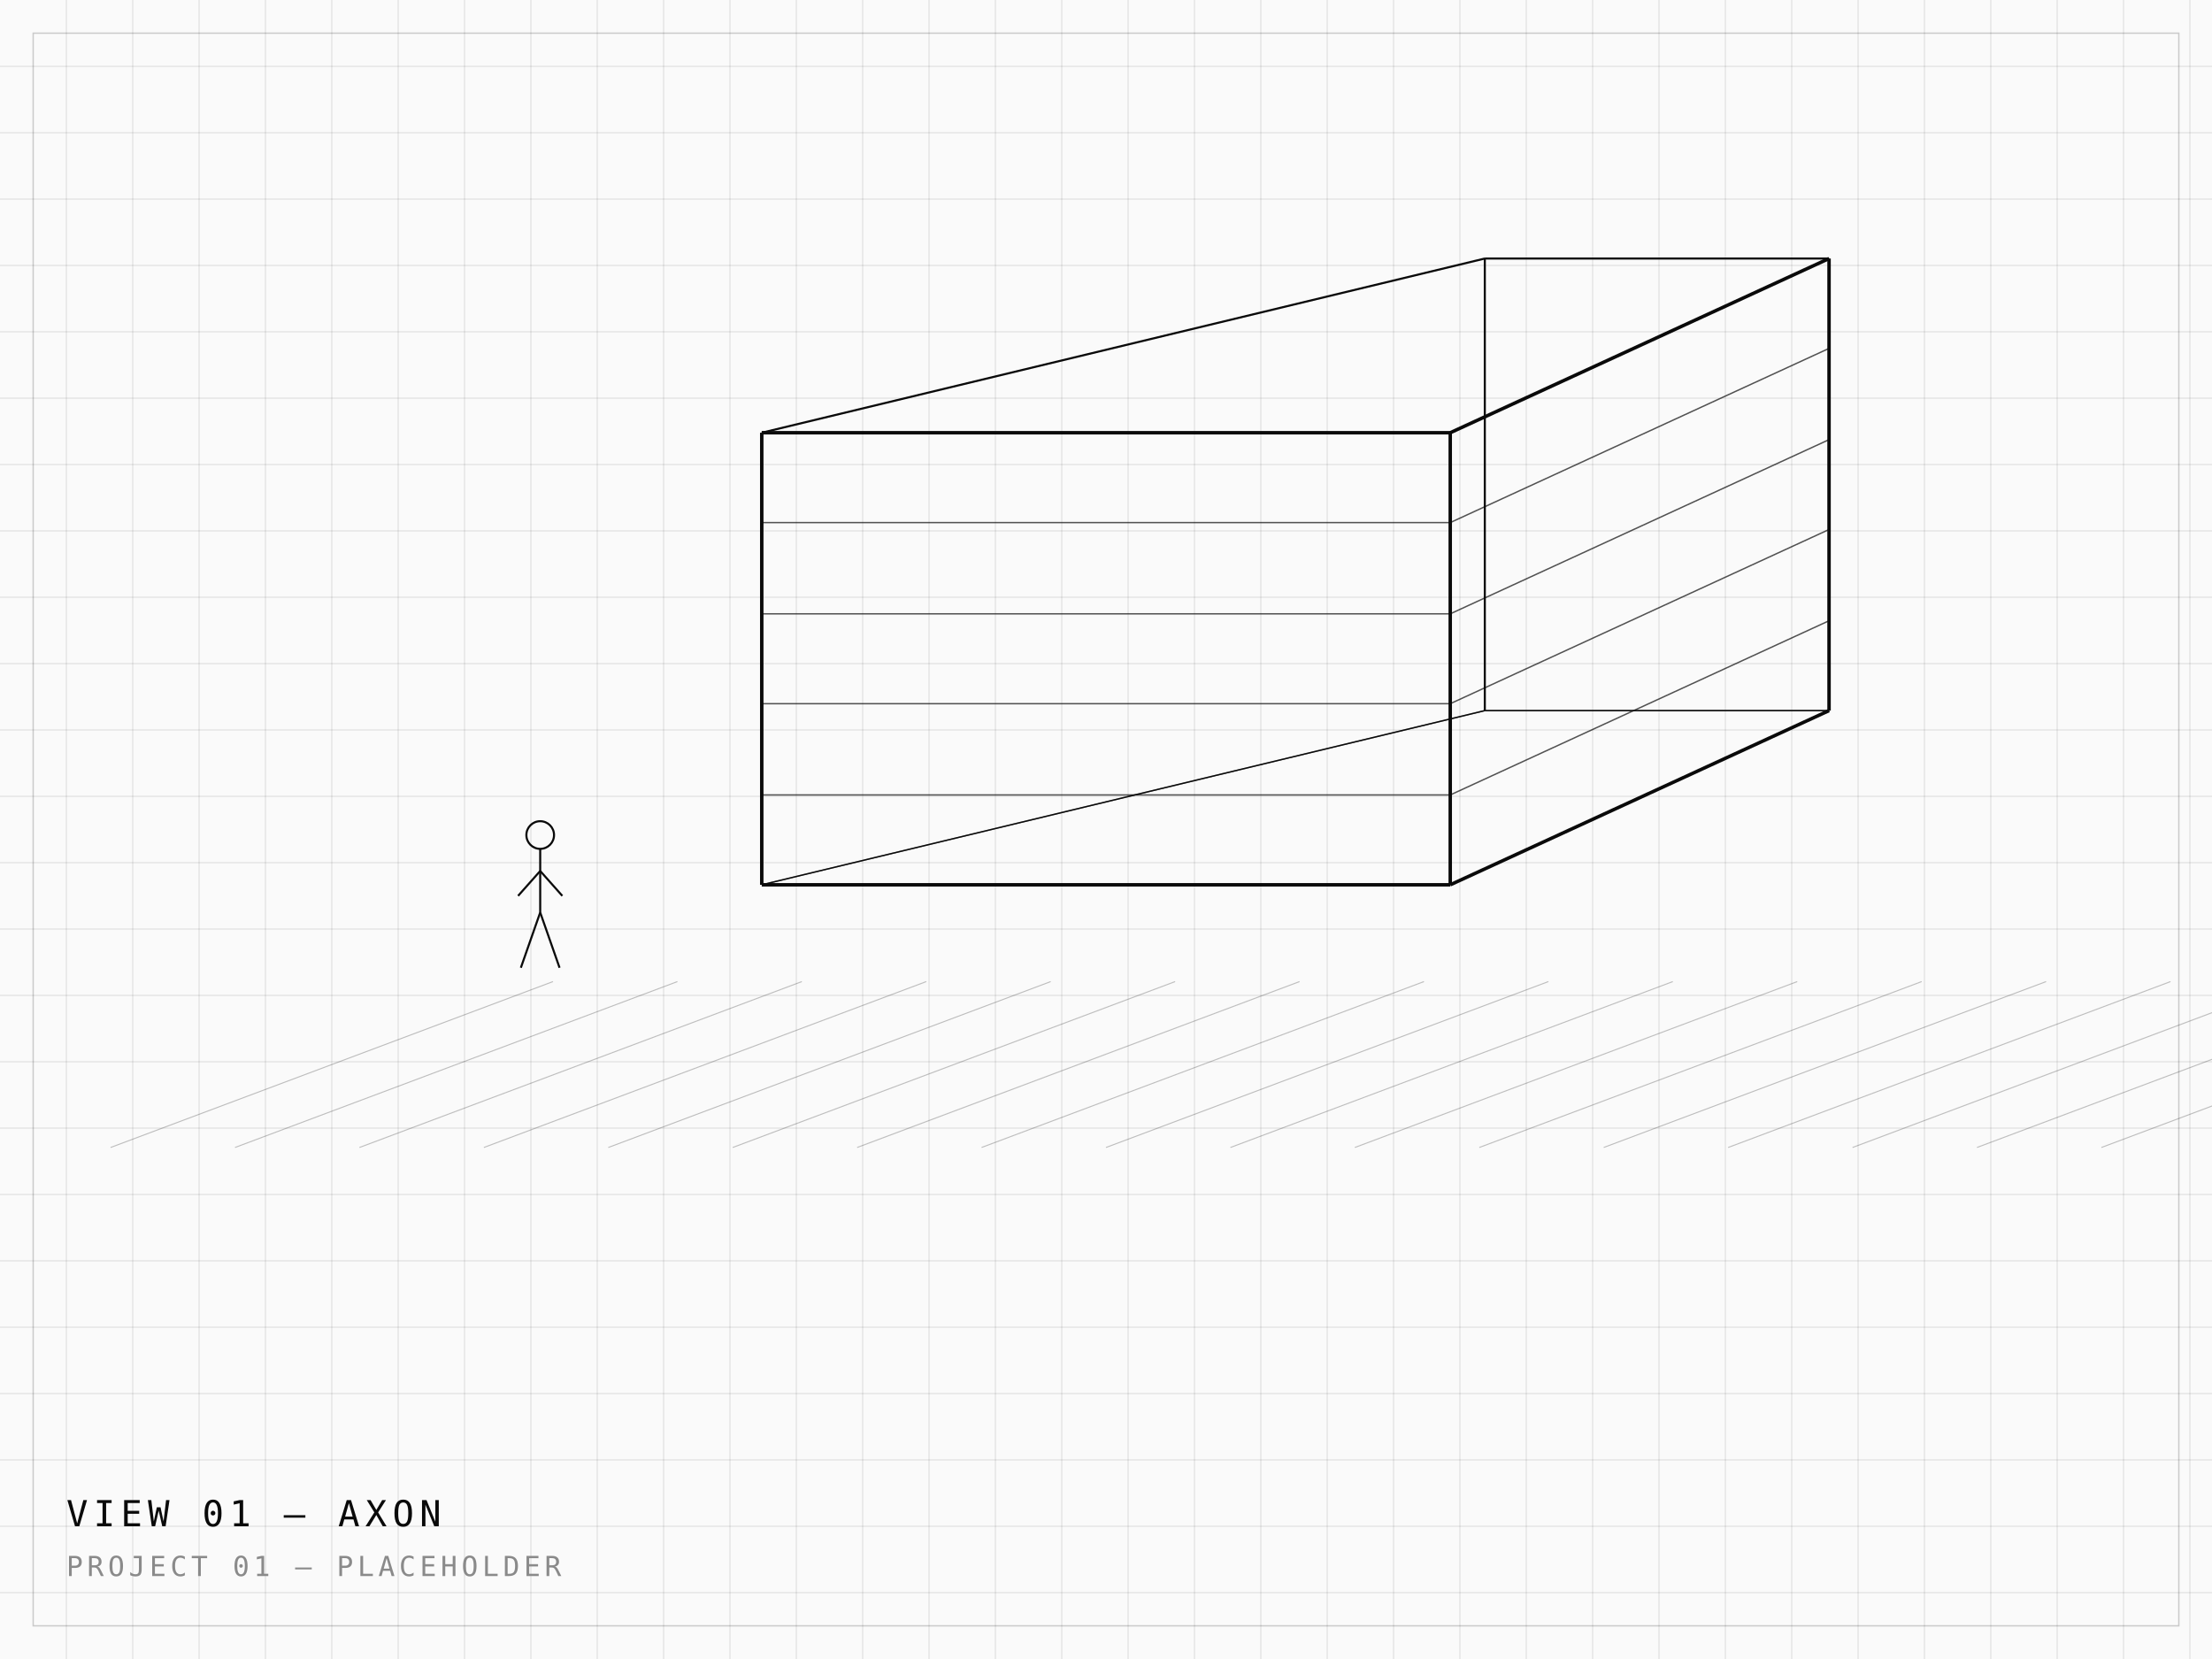
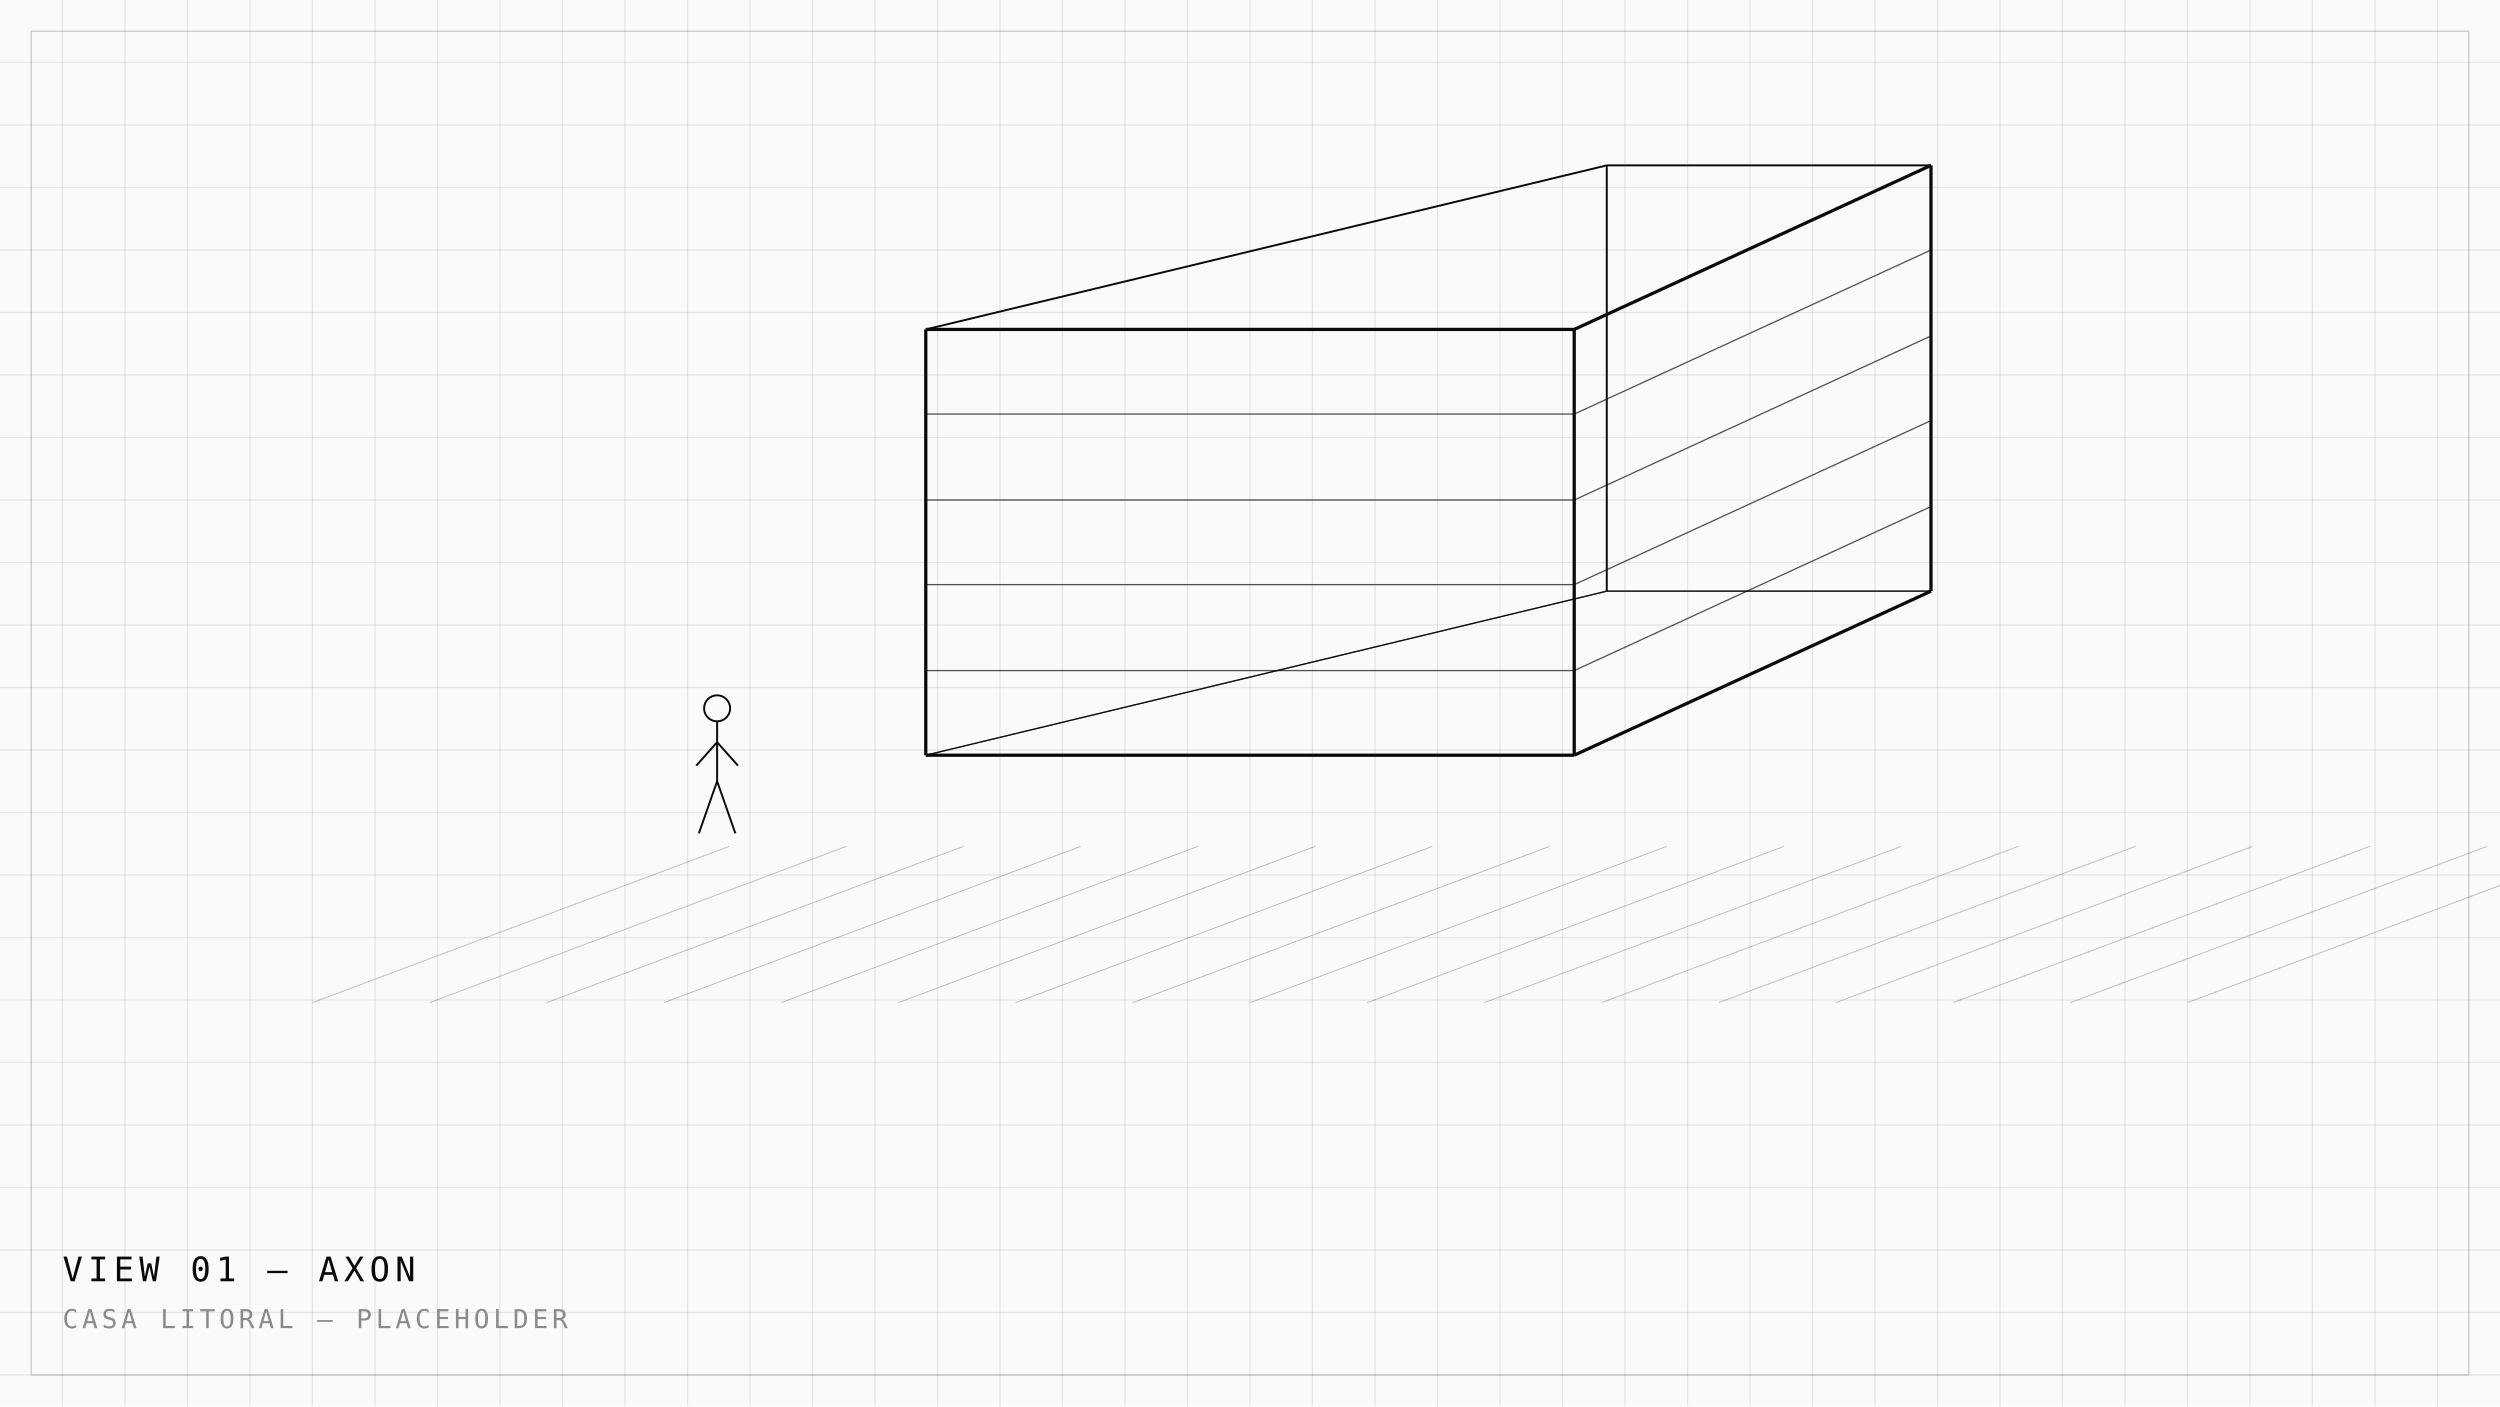
- <svg xmlns="http://www.w3.org/2000/svg" width="1600" height="1200" viewBox="0 0 1600 1200">
-   <rect width="1600" height="1200" fill="#fafafa" />
+ <svg xmlns="http://www.w3.org/2000/svg" width="1920" height="1080" viewBox="0 0 1920 1080">
+   <rect width="1920" height="1080" fill="#fafafa" />
  <g stroke="rgba(10,10,10,0.08)" stroke-width="1">
-     <line x1="48" y1="0" x2="48" y2="1200" />
-     <line x1="96" y1="0" x2="96" y2="1200" />
-     <line x1="144" y1="0" x2="144" y2="1200" />
-     <line x1="192" y1="0" x2="192" y2="1200" />
-     <line x1="240" y1="0" x2="240" y2="1200" />
-     <line x1="288" y1="0" x2="288" y2="1200" />
-     <line x1="336" y1="0" x2="336" y2="1200" />
-     <line x1="384" y1="0" x2="384" y2="1200" />
-     <line x1="432" y1="0" x2="432" y2="1200" />
-     <line x1="480" y1="0" x2="480" y2="1200" />
-     <line x1="528" y1="0" x2="528" y2="1200" />
-     <line x1="576" y1="0" x2="576" y2="1200" />
-     <line x1="624" y1="0" x2="624" y2="1200" />
-     <line x1="672" y1="0" x2="672" y2="1200" />
-     <line x1="720" y1="0" x2="720" y2="1200" />
-     <line x1="768" y1="0" x2="768" y2="1200" />
-     <line x1="816" y1="0" x2="816" y2="1200" />
-     <line x1="864" y1="0" x2="864" y2="1200" />
-     <line x1="912" y1="0" x2="912" y2="1200" />
-     <line x1="960" y1="0" x2="960" y2="1200" />
-     <line x1="1008" y1="0" x2="1008" y2="1200" />
-     <line x1="1056" y1="0" x2="1056" y2="1200" />
-     <line x1="1104" y1="0" x2="1104" y2="1200" />
-     <line x1="1152" y1="0" x2="1152" y2="1200" />
-     <line x1="1200" y1="0" x2="1200" y2="1200" />
-     <line x1="1248" y1="0" x2="1248" y2="1200" />
-     <line x1="1296" y1="0" x2="1296" y2="1200" />
-     <line x1="1344" y1="0" x2="1344" y2="1200" />
-     <line x1="1392" y1="0" x2="1392" y2="1200" />
-     <line x1="1440" y1="0" x2="1440" y2="1200" />
-     <line x1="1488" y1="0" x2="1488" y2="1200" />
-     <line x1="1536" y1="0" x2="1536" y2="1200" />
-     <line x1="1584" y1="0" x2="1584" y2="1200" />
-     <line x1="0" y1="48" x2="1600" y2="48" />
-     <line x1="0" y1="96" x2="1600" y2="96" />
-     <line x1="0" y1="144" x2="1600" y2="144" />
-     <line x1="0" y1="192" x2="1600" y2="192" />
-     <line x1="0" y1="240" x2="1600" y2="240" />
-     <line x1="0" y1="288" x2="1600" y2="288" />
-     <line x1="0" y1="336" x2="1600" y2="336" />
-     <line x1="0" y1="384" x2="1600" y2="384" />
-     <line x1="0" y1="432" x2="1600" y2="432" />
-     <line x1="0" y1="480" x2="1600" y2="480" />
-     <line x1="0" y1="528" x2="1600" y2="528" />
-     <line x1="0" y1="576" x2="1600" y2="576" />
-     <line x1="0" y1="624" x2="1600" y2="624" />
-     <line x1="0" y1="672" x2="1600" y2="672" />
-     <line x1="0" y1="720" x2="1600" y2="720" />
-     <line x1="0" y1="768" x2="1600" y2="768" />
-     <line x1="0" y1="816" x2="1600" y2="816" />
-     <line x1="0" y1="864" x2="1600" y2="864" />
-     <line x1="0" y1="912" x2="1600" y2="912" />
-     <line x1="0" y1="960" x2="1600" y2="960" />
-     <line x1="0" y1="1008" x2="1600" y2="1008" />
-     <line x1="0" y1="1056" x2="1600" y2="1056" />
-     <line x1="0" y1="1104" x2="1600" y2="1104" />
-     <line x1="0" y1="1152" x2="1600" y2="1152" />
+     <line x1="48" y1="0" x2="48" y2="1080" />
+     <line x1="96" y1="0" x2="96" y2="1080" />
+     <line x1="144" y1="0" x2="144" y2="1080" />
+     <line x1="192" y1="0" x2="192" y2="1080" />
+     <line x1="240" y1="0" x2="240" y2="1080" />
+     <line x1="288" y1="0" x2="288" y2="1080" />
+     <line x1="336" y1="0" x2="336" y2="1080" />
+     <line x1="384" y1="0" x2="384" y2="1080" />
+     <line x1="432" y1="0" x2="432" y2="1080" />
+     <line x1="480" y1="0" x2="480" y2="1080" />
+     <line x1="528" y1="0" x2="528" y2="1080" />
+     <line x1="576" y1="0" x2="576" y2="1080" />
+     <line x1="624" y1="0" x2="624" y2="1080" />
+     <line x1="672" y1="0" x2="672" y2="1080" />
+     <line x1="720" y1="0" x2="720" y2="1080" />
+     <line x1="768" y1="0" x2="768" y2="1080" />
+     <line x1="816" y1="0" x2="816" y2="1080" />
+     <line x1="864" y1="0" x2="864" y2="1080" />
+     <line x1="912" y1="0" x2="912" y2="1080" />
+     <line x1="960" y1="0" x2="960" y2="1080" />
+     <line x1="1008" y1="0" x2="1008" y2="1080" />
+     <line x1="1056" y1="0" x2="1056" y2="1080" />
+     <line x1="1104" y1="0" x2="1104" y2="1080" />
+     <line x1="1152" y1="0" x2="1152" y2="1080" />
+     <line x1="1200" y1="0" x2="1200" y2="1080" />
+     <line x1="1248" y1="0" x2="1248" y2="1080" />
+     <line x1="1296" y1="0" x2="1296" y2="1080" />
+     <line x1="1344" y1="0" x2="1344" y2="1080" />
+     <line x1="1392" y1="0" x2="1392" y2="1080" />
+     <line x1="1440" y1="0" x2="1440" y2="1080" />
+     <line x1="1488" y1="0" x2="1488" y2="1080" />
+     <line x1="1536" y1="0" x2="1536" y2="1080" />
+     <line x1="1584" y1="0" x2="1584" y2="1080" />
+     <line x1="1632" y1="0" x2="1632" y2="1080" />
+     <line x1="1680" y1="0" x2="1680" y2="1080" />
+     <line x1="1728" y1="0" x2="1728" y2="1080" />
+     <line x1="1776" y1="0" x2="1776" y2="1080" />
+     <line x1="1824" y1="0" x2="1824" y2="1080" />
+     <line x1="1872" y1="0" x2="1872" y2="1080" />
+     <line x1="0" y1="48" x2="1920" y2="48" />
+     <line x1="0" y1="96" x2="1920" y2="96" />
+     <line x1="0" y1="144" x2="1920" y2="144" />
+     <line x1="0" y1="192" x2="1920" y2="192" />
+     <line x1="0" y1="240" x2="1920" y2="240" />
+     <line x1="0" y1="288" x2="1920" y2="288" />
+     <line x1="0" y1="336" x2="1920" y2="336" />
+     <line x1="0" y1="384" x2="1920" y2="384" />
+     <line x1="0" y1="432" x2="1920" y2="432" />
+     <line x1="0" y1="480" x2="1920" y2="480" />
+     <line x1="0" y1="528" x2="1920" y2="528" />
+     <line x1="0" y1="576" x2="1920" y2="576" />
+     <line x1="0" y1="624" x2="1920" y2="624" />
+     <line x1="0" y1="672" x2="1920" y2="672" />
+     <line x1="0" y1="720" x2="1920" y2="720" />
+     <line x1="0" y1="768" x2="1920" y2="768" />
+     <line x1="0" y1="816" x2="1920" y2="816" />
+     <line x1="0" y1="864" x2="1920" y2="864" />
+     <line x1="0" y1="912" x2="1920" y2="912" />
+     <line x1="0" y1="960" x2="1920" y2="960" />
+     <line x1="0" y1="1008" x2="1920" y2="1008" />
+     <line x1="0" y1="1056" x2="1920" y2="1056" />
  </g>
-   <rect x="24" y="24" width="1552" height="1152" fill="none" stroke="rgba(10,10,10,0.2)" stroke-width="1" />
-   <line x1="80" y1="830" x2="400" y2="710" stroke="#0a0a0a" stroke-width="0.75" opacity="0.25" />
-   <line x1="170" y1="830" x2="490" y2="710" stroke="#0a0a0a" stroke-width="0.75" opacity="0.25" />
-   <line x1="260" y1="830" x2="580" y2="710" stroke="#0a0a0a" stroke-width="0.75" opacity="0.25" />
-   <line x1="350" y1="830" x2="670" y2="710" stroke="#0a0a0a" stroke-width="0.75" opacity="0.25" />
-   <line x1="440" y1="830" x2="760" y2="710" stroke="#0a0a0a" stroke-width="0.75" opacity="0.25" />
-   <line x1="530" y1="830" x2="850" y2="710" stroke="#0a0a0a" stroke-width="0.75" opacity="0.25" />
-   <line x1="620" y1="830" x2="940" y2="710" stroke="#0a0a0a" stroke-width="0.75" opacity="0.25" />
-   <line x1="710" y1="830" x2="1030" y2="710" stroke="#0a0a0a" stroke-width="0.75" opacity="0.25" />
-   <line x1="800" y1="830" x2="1120" y2="710" stroke="#0a0a0a" stroke-width="0.75" opacity="0.25" />
-   <line x1="890" y1="830" x2="1210" y2="710" stroke="#0a0a0a" stroke-width="0.75" opacity="0.25" />
-   <line x1="980" y1="830" x2="1300" y2="710" stroke="#0a0a0a" stroke-width="0.75" opacity="0.25" />
-   <line x1="1070" y1="830" x2="1390" y2="710" stroke="#0a0a0a" stroke-width="0.75" opacity="0.25" />
-   <line x1="1160" y1="830" x2="1480" y2="710" stroke="#0a0a0a" stroke-width="0.75" opacity="0.25" />
-   <line x1="1250" y1="830" x2="1570" y2="710" stroke="#0a0a0a" stroke-width="0.75" opacity="0.25" />
-   <line x1="1340" y1="830" x2="1660" y2="710" stroke="#0a0a0a" stroke-width="0.75" opacity="0.25" />
-   <line x1="1430" y1="830" x2="1750" y2="710" stroke="#0a0a0a" stroke-width="0.75" opacity="0.25" />
-   <line x1="1520" y1="830" x2="1840" y2="710" stroke="#0a0a0a" stroke-width="0.75" opacity="0.25" />
-   <polygon points="551,640,1049,640,1323,514,1074,514" fill="none" stroke="#0a0a0a" stroke-width="1" opacity="0.4" />
-   <line x1="551" y1="640" x2="1049" y2="640" stroke="#0a0a0a" stroke-width="2.5" opacity="1" />
-   <line x1="1049" y1="640" x2="1323" y2="514" stroke="#0a0a0a" stroke-width="2.5" opacity="1" />
-   <line x1="1323" y1="514" x2="1074" y2="514" stroke="#0a0a0a" stroke-width="1" opacity="1" />
-   <line x1="1074" y1="514" x2="551" y2="640" stroke="#0a0a0a" stroke-width="1" opacity="1" />
-   <line x1="551" y1="313" x2="1049" y2="313" stroke="#0a0a0a" stroke-width="2.5" opacity="1" />
-   <line x1="1049" y1="313" x2="1323" y2="187" stroke="#0a0a0a" stroke-width="2.5" opacity="1" />
-   <line x1="1323" y1="187" x2="1074" y2="187" stroke="#0a0a0a" stroke-width="1.5" opacity="1" />
-   <line x1="1074" y1="187" x2="551" y2="313" stroke="#0a0a0a" stroke-width="1.5" opacity="1" />
-   <line x1="551" y1="640" x2="551" y2="313" stroke="#0a0a0a" stroke-width="2.5" opacity="1" />
-   <line x1="1049" y1="640" x2="1049" y2="313" stroke="#0a0a0a" stroke-width="2.5" opacity="1" />
-   <line x1="1323" y1="514" x2="1323" y2="187" stroke="#0a0a0a" stroke-width="2.5" opacity="1" />
-   <line x1="1074" y1="514" x2="1074" y2="187" stroke="#0a0a0a" stroke-width="1.5" opacity="1" />
-   <line x1="551" y1="575" x2="1049" y2="575" stroke="#0a0a0a" stroke-width="1" opacity="0.7" />
-   <line x1="1049" y1="575" x2="1323" y2="449" stroke="#0a0a0a" stroke-width="1" opacity="0.7" />
-   <line x1="551" y1="509" x2="1049" y2="509" stroke="#0a0a0a" stroke-width="1" opacity="0.7" />
-   <line x1="1049" y1="509" x2="1323" y2="383" stroke="#0a0a0a" stroke-width="1" opacity="0.7" />
-   <line x1="551" y1="444" x2="1049" y2="444" stroke="#0a0a0a" stroke-width="1" opacity="0.7" />
-   <line x1="1049" y1="444" x2="1323" y2="318" stroke="#0a0a0a" stroke-width="1" opacity="0.7" />
-   <line x1="551" y1="378" x2="1049" y2="378" stroke="#0a0a0a" stroke-width="1" opacity="0.7" />
-   <line x1="1049" y1="378" x2="1323" y2="252" stroke="#0a0a0a" stroke-width="1" opacity="0.7" />
-   <g transform="translate(390.7448,700)" stroke="#0a0a0a" stroke-width="1.5" fill="none">
+   <rect x="24" y="24" width="1872" height="1032" fill="none" stroke="rgba(10,10,10,0.2)" stroke-width="1" />
+   <line x1="240" y1="770" x2="560" y2="650" stroke="#0a0a0a" stroke-width="0.75" opacity="0.25" />
+   <line x1="330" y1="770" x2="650" y2="650" stroke="#0a0a0a" stroke-width="0.75" opacity="0.25" />
+   <line x1="420" y1="770" x2="740" y2="650" stroke="#0a0a0a" stroke-width="0.75" opacity="0.25" />
+   <line x1="510" y1="770" x2="830" y2="650" stroke="#0a0a0a" stroke-width="0.75" opacity="0.25" />
+   <line x1="600" y1="770" x2="920" y2="650" stroke="#0a0a0a" stroke-width="0.75" opacity="0.25" />
+   <line x1="690" y1="770" x2="1010" y2="650" stroke="#0a0a0a" stroke-width="0.75" opacity="0.25" />
+   <line x1="780" y1="770" x2="1100" y2="650" stroke="#0a0a0a" stroke-width="0.75" opacity="0.25" />
+   <line x1="870" y1="770" x2="1190" y2="650" stroke="#0a0a0a" stroke-width="0.75" opacity="0.25" />
+   <line x1="960" y1="770" x2="1280" y2="650" stroke="#0a0a0a" stroke-width="0.75" opacity="0.25" />
+   <line x1="1050" y1="770" x2="1370" y2="650" stroke="#0a0a0a" stroke-width="0.75" opacity="0.25" />
+   <line x1="1140" y1="770" x2="1460" y2="650" stroke="#0a0a0a" stroke-width="0.75" opacity="0.25" />
+   <line x1="1230" y1="770" x2="1550" y2="650" stroke="#0a0a0a" stroke-width="0.75" opacity="0.25" />
+   <line x1="1320" y1="770" x2="1640" y2="650" stroke="#0a0a0a" stroke-width="0.75" opacity="0.25" />
+   <line x1="1410" y1="770" x2="1730" y2="650" stroke="#0a0a0a" stroke-width="0.75" opacity="0.25" />
+   <line x1="1500" y1="770" x2="1820" y2="650" stroke="#0a0a0a" stroke-width="0.75" opacity="0.25" />
+   <line x1="1590" y1="770" x2="1910" y2="650" stroke="#0a0a0a" stroke-width="0.75" opacity="0.25" />
+   <line x1="1680" y1="770" x2="2000" y2="650" stroke="#0a0a0a" stroke-width="0.75" opacity="0.25" />
+   <polygon points="711,580,1209,580,1483,454,1234,454" fill="none" stroke="#0a0a0a" stroke-width="1" opacity="0.4" />
+   <line x1="711" y1="580" x2="1209" y2="580" stroke="#0a0a0a" stroke-width="2.5" opacity="1" />
+   <line x1="1209" y1="580" x2="1483" y2="454" stroke="#0a0a0a" stroke-width="2.5" opacity="1" />
+   <line x1="1483" y1="454" x2="1234" y2="454" stroke="#0a0a0a" stroke-width="1" opacity="1" />
+   <line x1="1234" y1="454" x2="711" y2="580" stroke="#0a0a0a" stroke-width="1" opacity="1" />
+   <line x1="711" y1="253" x2="1209" y2="253" stroke="#0a0a0a" stroke-width="2.5" opacity="1" />
+   <line x1="1209" y1="253" x2="1483" y2="127" stroke="#0a0a0a" stroke-width="2.5" opacity="1" />
+   <line x1="1483" y1="127" x2="1234" y2="127" stroke="#0a0a0a" stroke-width="1.5" opacity="1" />
+   <line x1="1234" y1="127" x2="711" y2="253" stroke="#0a0a0a" stroke-width="1.5" opacity="1" />
+   <line x1="711" y1="580" x2="711" y2="253" stroke="#0a0a0a" stroke-width="2.5" opacity="1" />
+   <line x1="1209" y1="580" x2="1209" y2="253" stroke="#0a0a0a" stroke-width="2.5" opacity="1" />
+   <line x1="1483" y1="454" x2="1483" y2="127" stroke="#0a0a0a" stroke-width="2.5" opacity="1" />
+   <line x1="1234" y1="454" x2="1234" y2="127" stroke="#0a0a0a" stroke-width="1.5" opacity="1" />
+   <line x1="711" y1="515" x2="1209" y2="515" stroke="#0a0a0a" stroke-width="1" opacity="0.7" />
+   <line x1="1209" y1="515" x2="1483" y2="389" stroke="#0a0a0a" stroke-width="1" opacity="0.7" />
+   <line x1="711" y1="449" x2="1209" y2="449" stroke="#0a0a0a" stroke-width="1" opacity="0.7" />
+   <line x1="1209" y1="449" x2="1483" y2="323" stroke="#0a0a0a" stroke-width="1" opacity="0.7" />
+   <line x1="711" y1="384" x2="1209" y2="384" stroke="#0a0a0a" stroke-width="1" opacity="0.7" />
+   <line x1="1209" y1="384" x2="1483" y2="258" stroke="#0a0a0a" stroke-width="1" opacity="0.7" />
+   <line x1="711" y1="318" x2="1209" y2="318" stroke="#0a0a0a" stroke-width="1" opacity="0.7" />
+   <line x1="1209" y1="318" x2="1483" y2="192" stroke="#0a0a0a" stroke-width="1" opacity="0.7" />
+   <g transform="translate(550.7448,640)" stroke="#0a0a0a" stroke-width="1.5" fill="none">
    <circle cx="0" cy="-96" r="10" />
    <line x1="0" y1="-86" x2="0" y2="-40" />
    <line x1="0" y1="-70" x2="-16" y2="-52" />
    <line x1="0" y1="-70" x2="16" y2="-52" />
    <line x1="0" y1="-40" x2="-14" y2="0" />
    <line x1="0" y1="-40" x2="14" y2="0" />
  </g>
-   <text x="48" y="1104" font-family="monospace" font-size="26" letter-spacing="4" fill="#0a0a0a">VIEW 01 — AXON</text>
-   <text x="48" y="1140" font-family="monospace" font-size="20" letter-spacing="3" fill="#8a8a8a">PROJECT 01 — PLACEHOLDER</text>
+   <text x="48" y="984" font-family="monospace" font-size="26" letter-spacing="4" fill="#0a0a0a">VIEW 01 — AXON</text>
+   <text x="48" y="1020" font-family="monospace" font-size="20" letter-spacing="3" fill="#8a8a8a">CASA LITORAL — PLACEHOLDER</text>
</svg>
